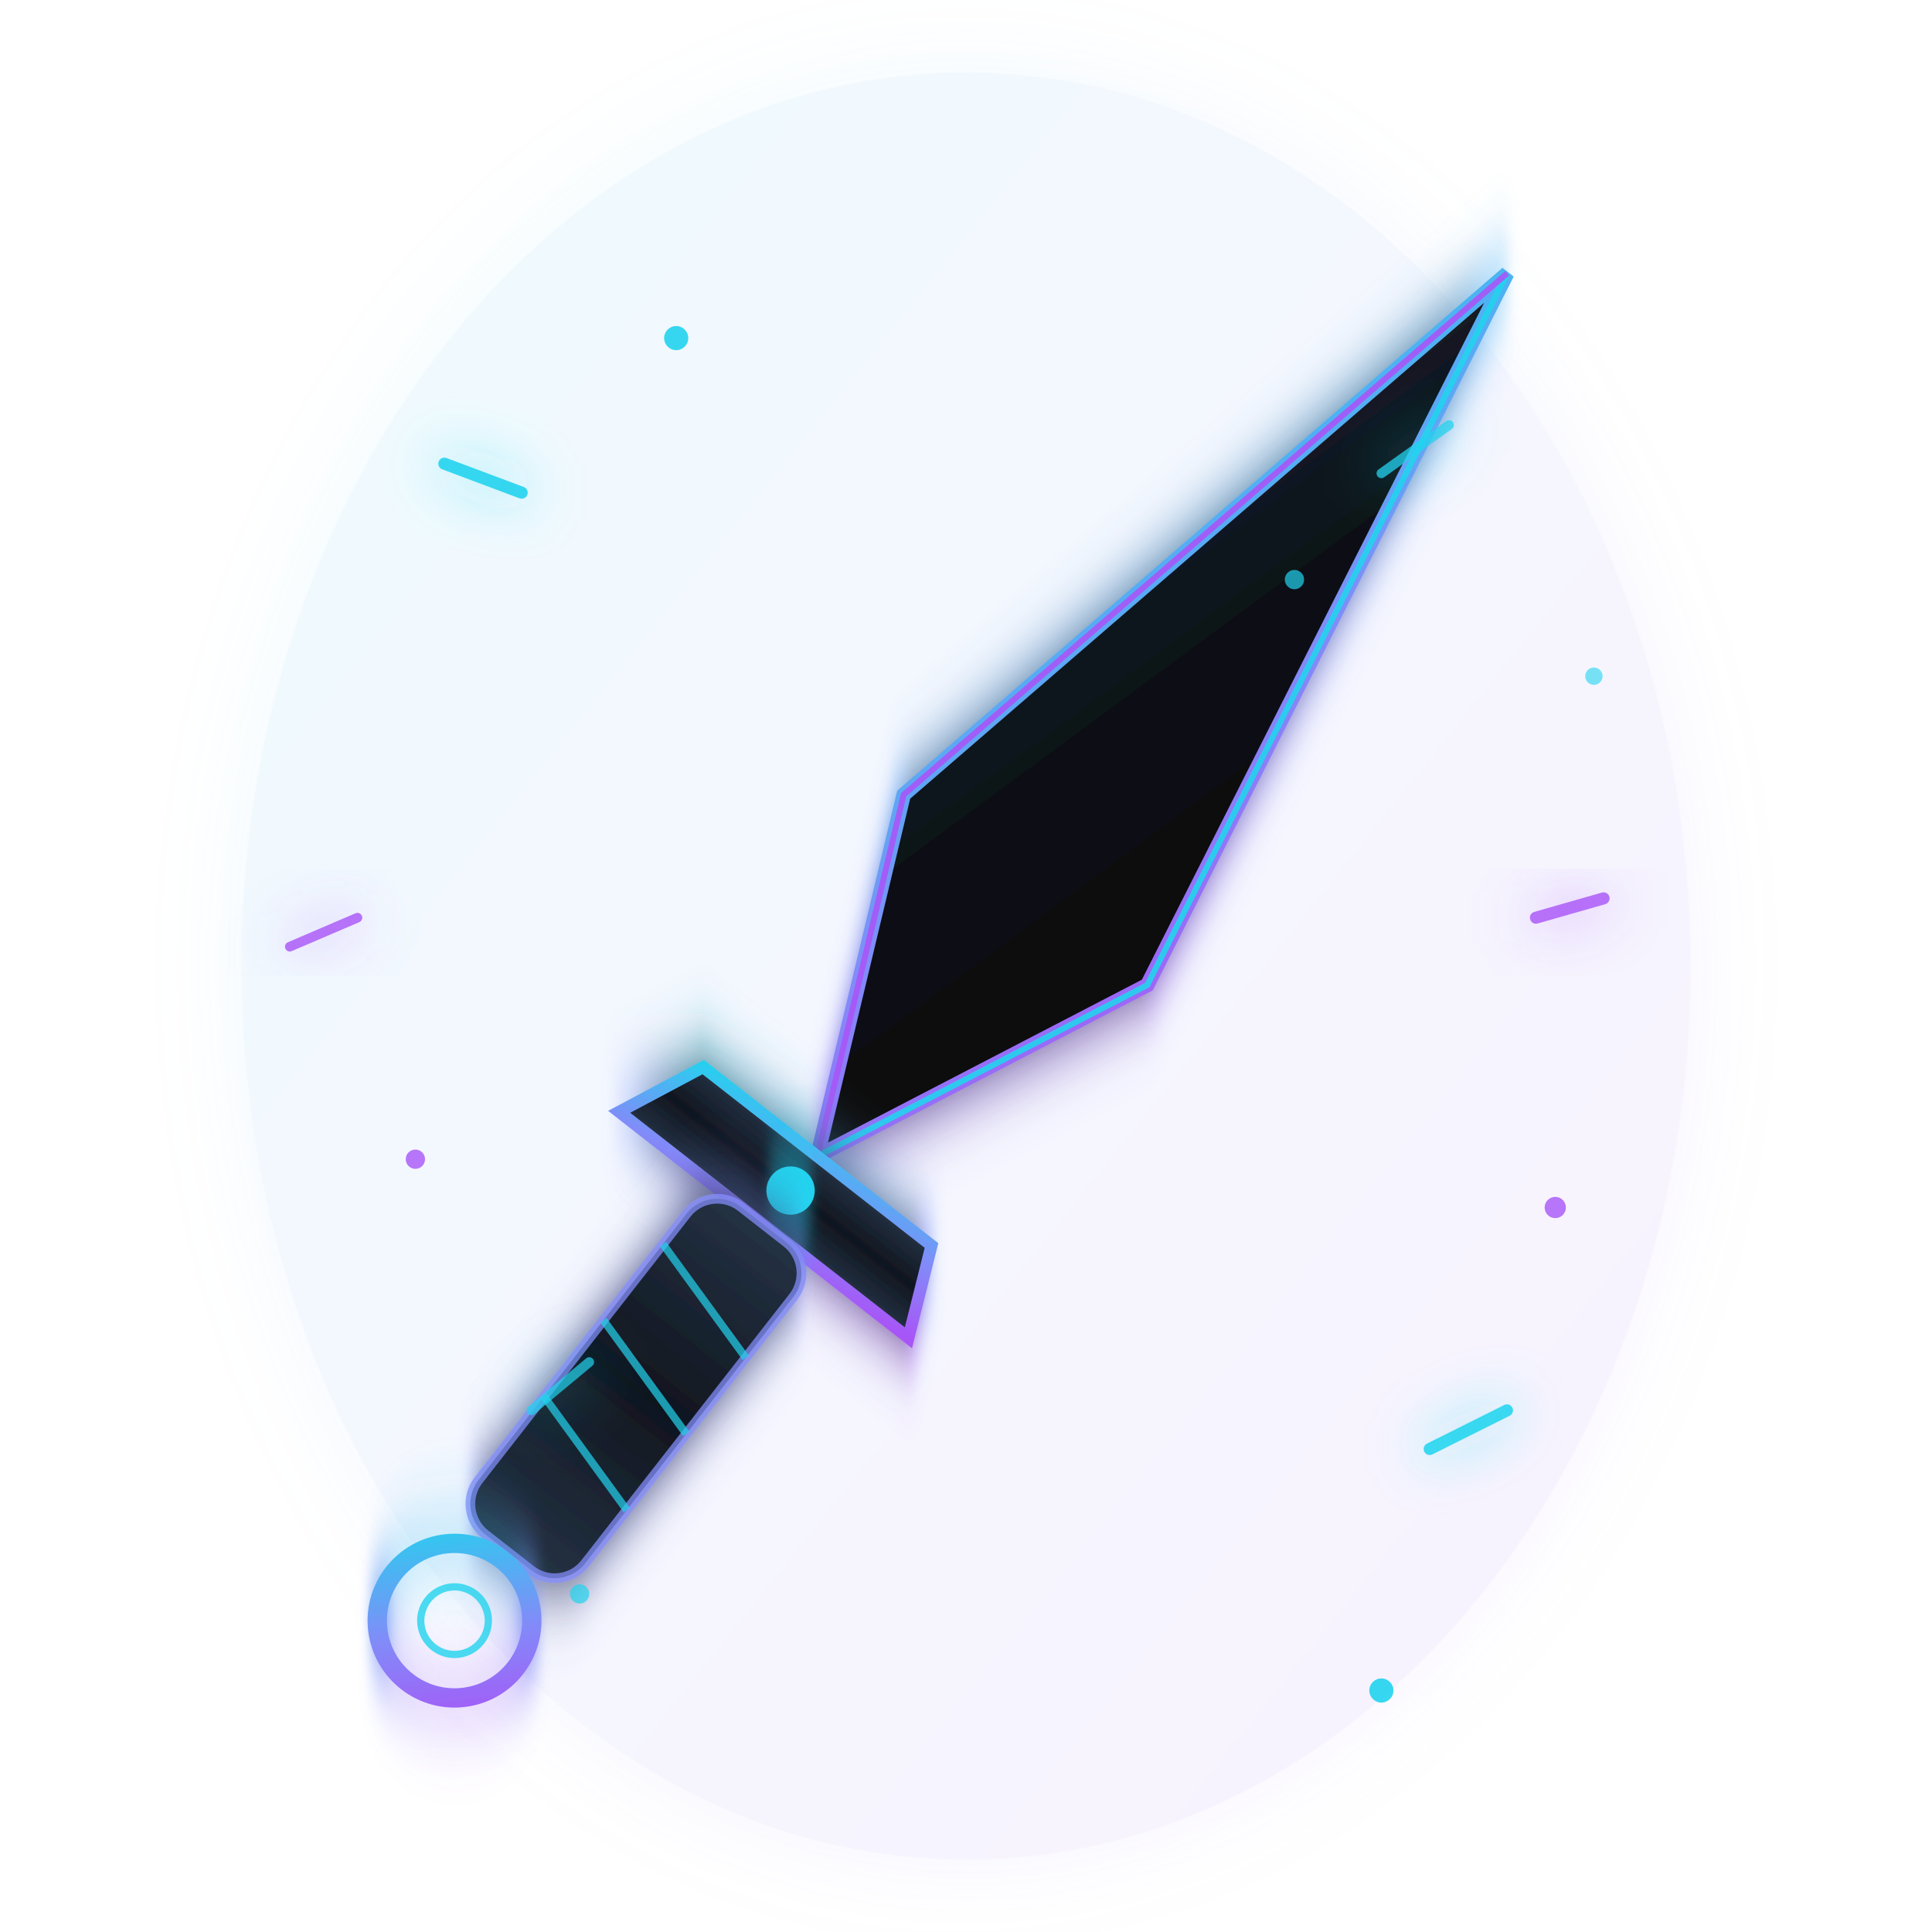
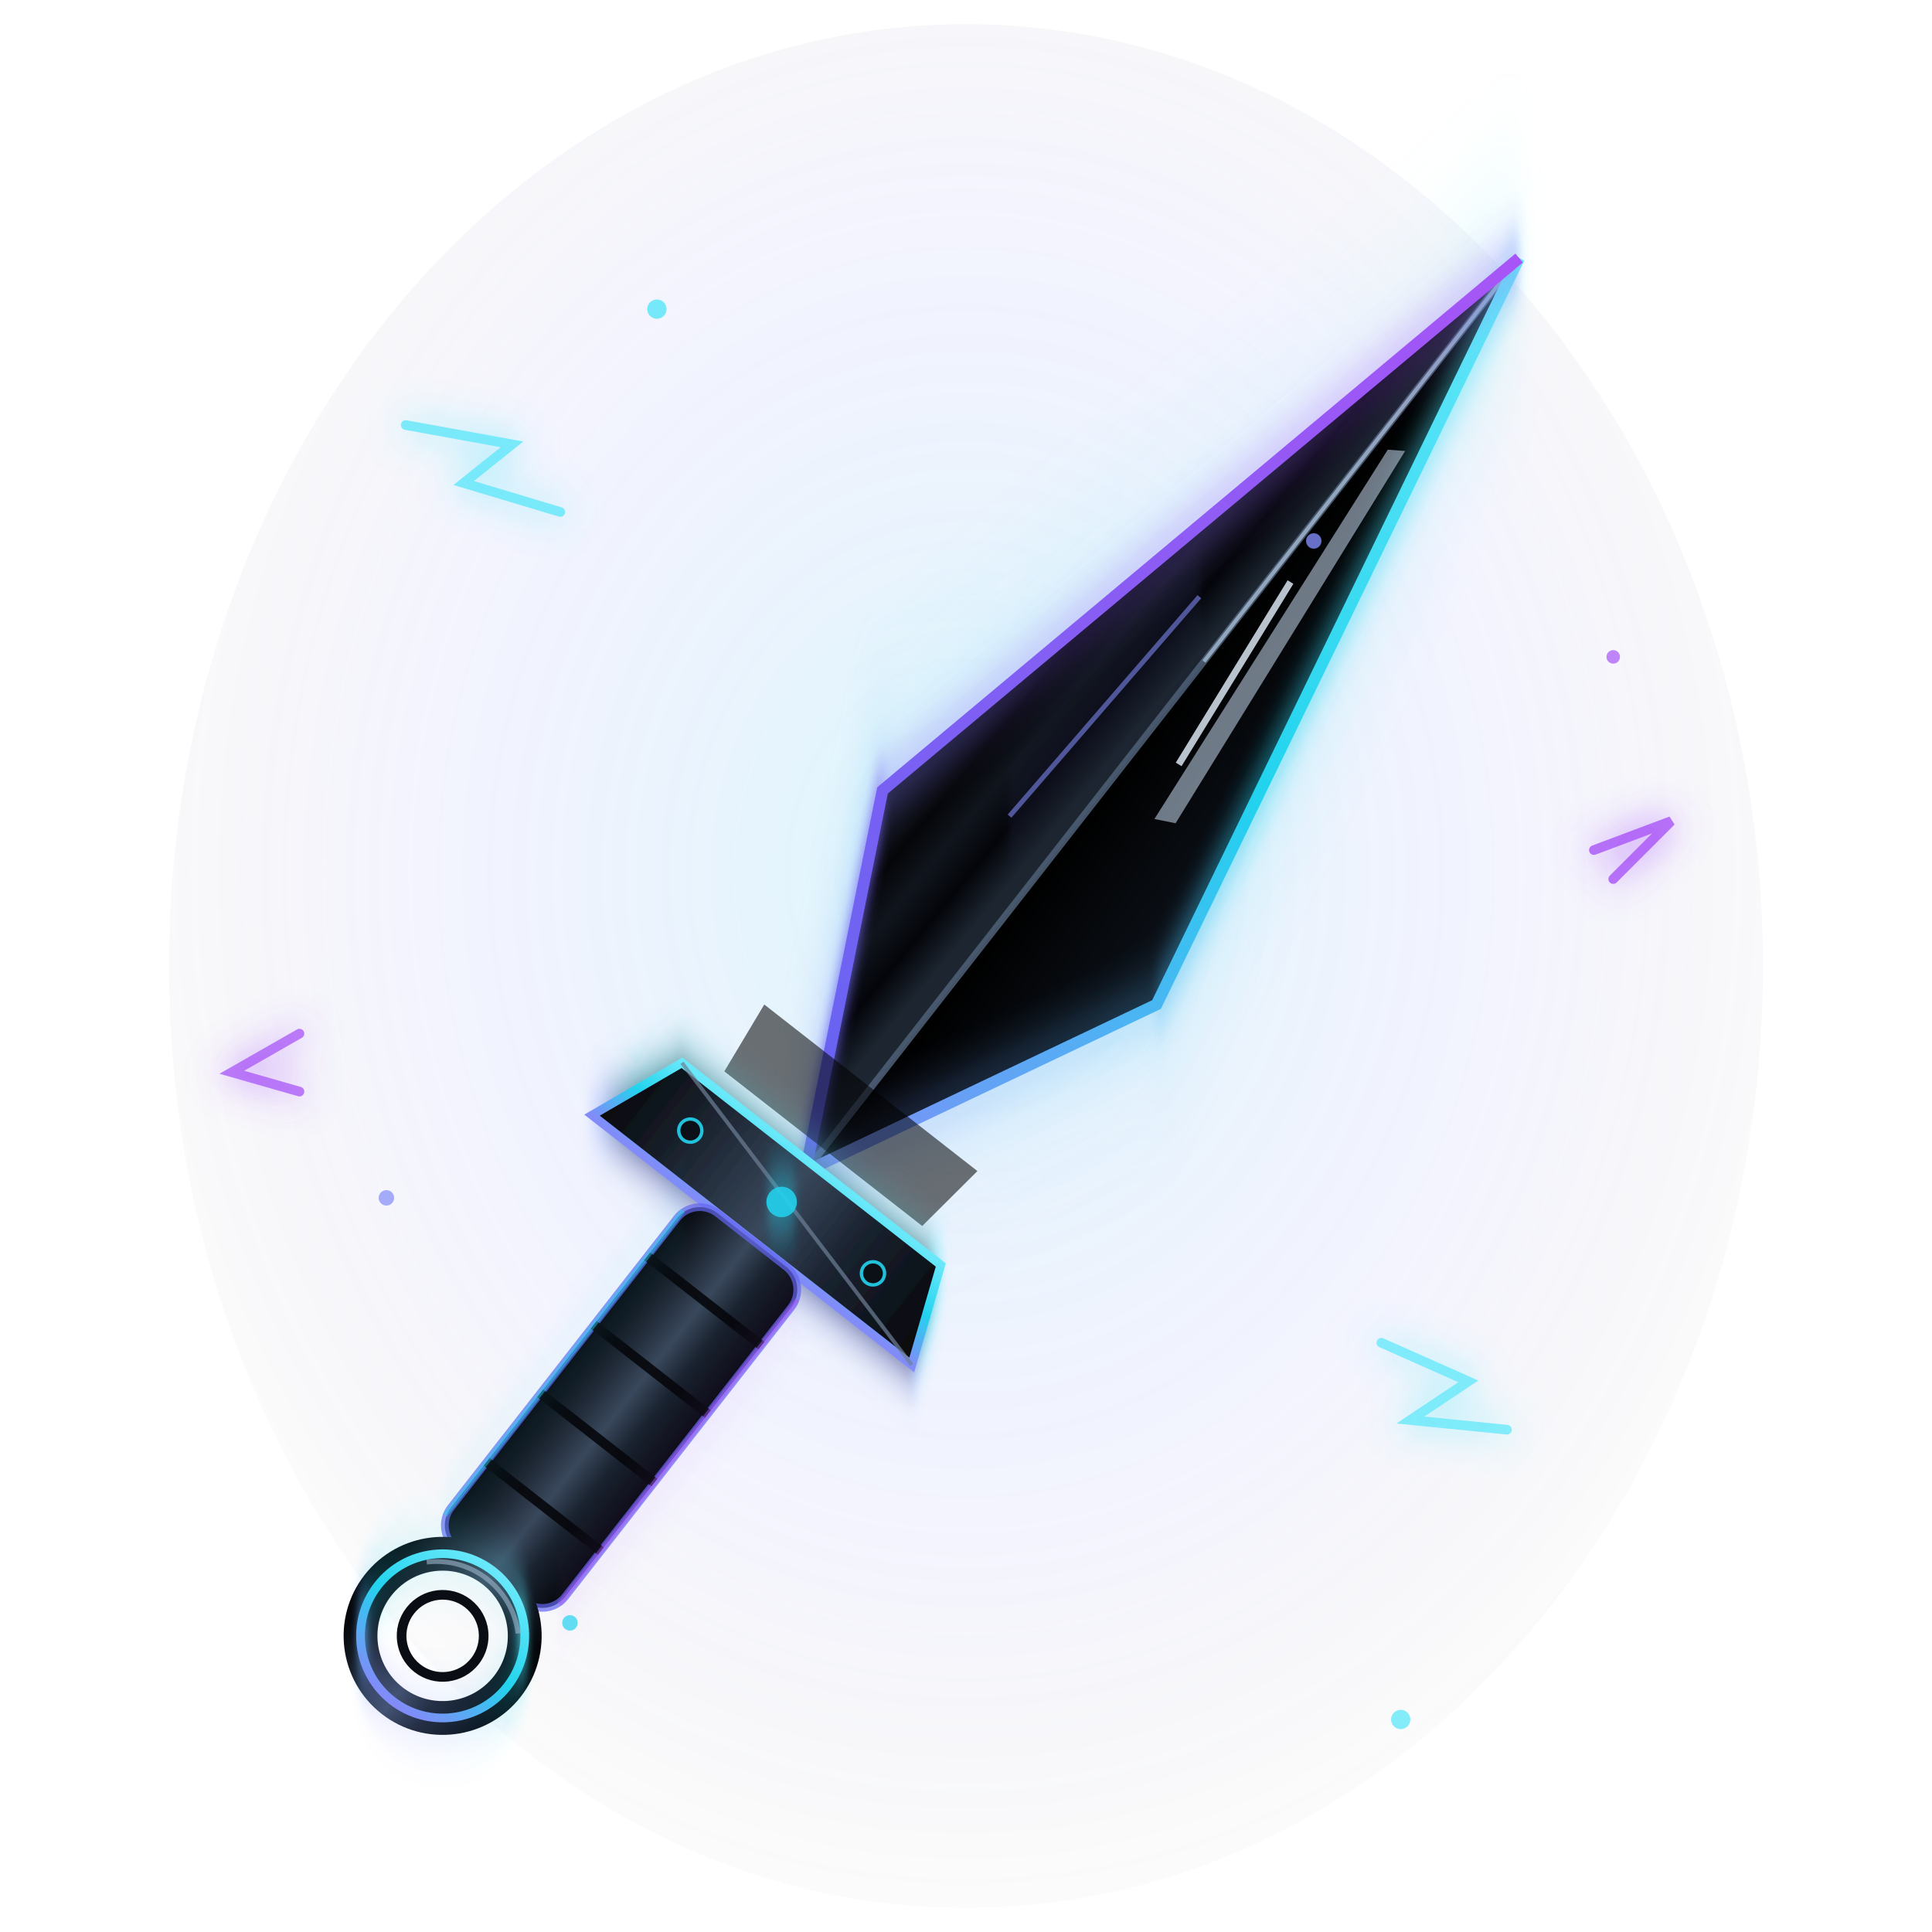
- <svg xmlns="http://www.w3.org/2000/svg" viewBox="0 0 400 400" role="img" aria-label="Cyber ninja kunai with glowing cyan and violet energy edges">
+ <svg xmlns="http://www.w3.org/2000/svg" viewBox="0 0 400 400" role="img" aria-label="Realistic cyber ninja kunai with glowing energy edges">
  <defs>
-     <linearGradient id="blade" x1="0" y1="0" x2="1" y2="1">
-       <stop offset="0" stop-color="#1b2735" />
-       <stop offset="0.45" stop-color="#0d1117" />
-       <stop offset="1" stop-color="#050608" />
+     <linearGradient id="bladeBody" x1="0" y1="0" x2="1" y2="0.2">
+       <stop offset="0" stop-color="#3a4656" />
+       <stop offset="0.18" stop-color="#161c26" />
+       <stop offset="0.42" stop-color="#050608" />
+       <stop offset="0.6" stop-color="#10151d" />
+       <stop offset="0.8" stop-color="#04050a" />
+       <stop offset="1" stop-color="#1c2530" />
    </linearGradient>
-     <linearGradient id="edge" x1="0" y1="0" x2="1" y2="1">
-       <stop offset="0" stop-color="#22d3ee" />
-       <stop offset="0.55" stop-color="#818cf8" />
-       <stop offset="1" stop-color="#a855f7" />
+     <linearGradient id="bladeFaceR" x1="0" y1="0" x2="1" y2="0">
+       <stop offset="0" stop-color="#000000" />
+       <stop offset="0.7" stop-color="#0a0e14" />
+       <stop offset="1" stop-color="#131a24" />
    </linearGradient>
-     <linearGradient id="hilt" x1="0" y1="0" x2="0" y2="1">
-       <stop offset="0" stop-color="#243244" />
-       <stop offset="0.5" stop-color="#10161f" />
-       <stop offset="1" stop-color="#243244" />
+     <linearGradient id="energy" x1="0" y1="0" x2="0" y2="1">
+       <stop offset="0" stop-color="#67e8f9" />
+       <stop offset="0.5" stop-color="#22d3ee" />
+       <stop offset="1" stop-color="#818cf8" />
    </linearGradient>
+     <linearGradient id="energyV" x1="0" y1="0" x2="0" y2="1">
+       <stop offset="0" stop-color="#a855f7" />
+       <stop offset="1" stop-color="#6366f1" />
+     </linearGradient>
+     <linearGradient id="metalHilt" x1="0" y1="0" x2="1" y2="0">
+       <stop offset="0" stop-color="#05070b" />
+       <stop offset="0.3" stop-color="#222c3a" />
+       <stop offset="0.5" stop-color="#39485c" />
+       <stop offset="0.7" stop-color="#1a2330" />
+       <stop offset="1" stop-color="#05070b" />
+     </linearGradient>
+     <radialGradient id="aura" cx="0.5" cy="0.45" r="0.6">
+       <stop offset="0" stop-color="#22d3ee" stop-opacity="0.16" />
+       <stop offset="0.6" stop-color="#6366f1" stop-opacity="0.07" />
+       <stop offset="1" stop-color="#000000" stop-opacity="0" />
+     </radialGradient>
    <filter id="glow" x="-60%" y="-60%" width="220%" height="220%">
-       <feGaussianBlur stdDeviation="6" result="b" />
+       <feGaussianBlur stdDeviation="4" result="b" />
      <feMerge>
        <feMergeNode in="b" />
        <feMergeNode in="SourceGraphic" />
      </feMerge>
    </filter>
-     <filter id="glowStrong" x="-80%" y="-80%" width="260%" height="260%">
-       <feGaussianBlur stdDeviation="10" result="b" />
-       <feMerge>
-         <feMergeNode in="b" />
-         <feMergeNode in="SourceGraphic" />
-       </feMerge>
+     <filter id="glowSoft" x="-80%" y="-80%" width="260%" height="260%">
+       <feGaussianBlur stdDeviation="12" />
    </filter>
  </defs>
-   <ellipse cx="200" cy="200" rx="150" ry="185" fill="url(#edge)" opacity="0.08" filter="url(#glowStrong)" />
+   <ellipse cx="200" cy="200" rx="165" ry="195" fill="url(#aura)" />
  <g transform="rotate(38 200 200)">
-     <path d="M200 18 L232 180 L200 250 L168 180 Z" fill="url(#blade)" stroke="url(#edge)" stroke-width="3" filter="url(#glow)" />
-     <path d="M200 26 L200 244" stroke="url(#edge)" stroke-width="1.5" opacity="0.85" filter="url(#glow)" />
-     <path d="M200 18 L232 180 L200 250" fill="none" stroke="#22d3ee" stroke-width="1.2" opacity="0.9" />
-     <path d="M200 18 L168 180 L200 250" fill="none" stroke="#a855f7" stroke-width="1.2" opacity="0.9" />
-     <path d="M170 250 L230 250 L238 268 L162 268 Z" fill="url(#hilt)" stroke="url(#edge)" stroke-width="2.5" filter="url(#glow)" />
-     <circle cx="200" cy="259" r="5" fill="#22d3ee" filter="url(#glow)" />
-     <rect x="186" y="268" width="28" height="86" rx="8" fill="url(#hilt)" stroke="rgba(129,140,248,0.75)" stroke-width="2" filter="url(#glow)" />
-     <g stroke="#22d3ee" stroke-width="1.6" opacity="0.7">
-       <path d="M186 284 L214 292" />
-       <path d="M186 304 L214 312" />
-       <path d="M186 324 L214 332" />
+     <path d="M200 14 L236 182 L200 254 L164 182 Z" fill="none" stroke="url(#energy)" stroke-width="6" opacity="0.35" filter="url(#glowSoft)" />
+     <path d="M200 14 L236 182 L200 254 Z" fill="url(#bladeFaceR)" />
+     <path d="M200 14 L164 182 L200 254 Z" fill="url(#bladeBody)" />
+     <path d="M200 14 L200 254" stroke="#4b5c72" stroke-width="1.4" opacity="0.9" />
+     <path d="M200 14 L200 120" stroke="#9fb4cc" stroke-width="0.8" opacity="0.85" />
+     <path d="M200 14 L236 182 L200 254" fill="none" stroke="url(#energy)" stroke-width="2.4" filter="url(#glow)" />
+     <path d="M200 14 L164 182 L200 254" fill="none" stroke="url(#energyV)" stroke-width="2.4" filter="url(#glow)" />
+     <path d="M197 30 L197 240" stroke="url(#energy)" stroke-width="1.2" opacity="0.75" filter="url(#glow)" />
+     <path d="M206 60 L216 150 L212 152 L203 62 Z" fill="#c7d8ee" opacity="0.55" />
+     <path d="M204 96 L209 140" stroke="#e6f2ff" stroke-width="1.4" opacity="0.8" />
+     <path d="M191 110 L188 170" stroke="#818cf8" stroke-width="1" opacity="0.6" filter="url(#glow)" />
+     <path d="M172 232 L228 232 L226 248 L174 248 Z" fill="#000000" opacity="0.55" />
+     <path d="M166 252 L234 252 L242 272 L158 272 Z" fill="url(#metalHilt)" stroke="url(#energy)" stroke-width="1.8" filter="url(#glow)" />
+     <path d="M166 252 L242 272" stroke="#6d7f96" stroke-width="0.8" opacity="0.7" />
+     <g fill="#0a0e14" stroke="#22d3ee" stroke-width="0.7" opacity="0.9">
+       <circle cx="176" cy="262" r="2.4" />
+       <circle cx="200" cy="262" r="2.8" fill="#22d3ee" filter="url(#glow)" />
+       <circle cx="224" cy="262" r="2.4" />
    </g>
-     <circle cx="200" cy="372" r="16" fill="none" stroke="url(#edge)" stroke-width="4" filter="url(#glow)" />
-     <circle cx="200" cy="372" r="7" fill="none" stroke="#22d3ee" stroke-width="1.5" opacity="0.8" />
+     <rect x="185" y="272" width="30" height="88" rx="6" fill="url(#metalHilt)" stroke="rgba(99,102,241,0.7)" stroke-width="1.6" />
+     <g stroke="#05070b" stroke-width="2" opacity="0.9">
+       <path d="M185 288 L215 288" />
+       <path d="M185 306 L215 306" />
+       <path d="M185 324 L215 324" />
+       <path d="M185 342 L215 342" />
+     </g>
+     <path d="M185 276 L185 356" stroke="#22d3ee" stroke-width="1" opacity="0.5" filter="url(#glow)" />
+     <path d="M215 276 L215 356" stroke="#a855f7" stroke-width="1" opacity="0.5" filter="url(#glow)" />
+     <circle cx="200" cy="376" r="17" fill="none" stroke="url(#metalHilt)" stroke-width="7" />
+     <circle cx="200" cy="376" r="17" fill="none" stroke="url(#energy)" stroke-width="1.8" filter="url(#glow)" />
+     <circle cx="200" cy="376" r="8.5" fill="none" stroke="#0a0e14" stroke-width="2" />
+     <path d="M188 366 A17 17 0 0 1 212 366" stroke="#9fb4cc" stroke-width="1" opacity="0.6" fill="none" />
  </g>
-   <g stroke="#22d3ee" stroke-linecap="round" filter="url(#glow)">
-     <path d="M92 96 l16 6" stroke-width="2.5" opacity="0.9" />
-     <path d="M296 300 l16 -8" stroke-width="2.5" opacity="0.85" />
-     <path d="M110 292 l12 -10" stroke-width="2" opacity="0.7" />
-     <path d="M300 88 l-14 10" stroke-width="2" opacity="0.75" />
+   <g stroke="#67e8f9" stroke-linecap="round" filter="url(#glow)">
+     <path d="M84 88 l22 4 -10 8 20 6" fill="none" stroke-width="2" opacity="0.85" />
+     <path d="M312 296 l-20 -2 12 -8 -18 -8" fill="none" stroke-width="2" opacity="0.8" />
  </g>
  <g stroke="#a855f7" stroke-linecap="round" filter="url(#glow)">
-     <path d="M318 190 l14 -4" stroke-width="2.5" opacity="0.8" />
-     <path d="M74 190 l-14 6" stroke-width="2" opacity="0.8" />
+     <path d="M330 176 l16 -6 -12 12" fill="none" stroke-width="2" opacity="0.8" />
+     <path d="M62 214 l-14 8 14 4" fill="none" stroke-width="2" opacity="0.75" />
  </g>
-   <g fill="#22d3ee">
-     <circle cx="140" cy="70" r="2.5" opacity="0.9" />
-     <circle cx="268" cy="120" r="2" opacity="0.7" />
-     <circle cx="120" cy="330" r="2" opacity="0.7" />
-     <circle cx="286" cy="350" r="2.5" opacity="0.9" />
-     <circle cx="330" cy="140" r="1.8" opacity="0.6" />
-   </g>
-   <g fill="#a855f7">
-     <circle cx="86" cy="240" r="2" opacity="0.8" />
-     <circle cx="322" cy="250" r="2.2" opacity="0.8" />
+   <g>
+     <circle cx="136" cy="64" r="2" fill="#67e8f9" opacity="0.9" />
+     <circle cx="272" cy="112" r="1.6" fill="#818cf8" opacity="0.8" />
+     <circle cx="118" cy="336" r="1.6" fill="#22d3ee" opacity="0.7" />
+     <circle cx="290" cy="356" r="2" fill="#67e8f9" opacity="0.8" />
+     <circle cx="334" cy="136" r="1.4" fill="#a855f7" opacity="0.7" />
+     <circle cx="80" cy="248" r="1.6" fill="#818cf8" opacity="0.7" />
  </g>
</svg>
